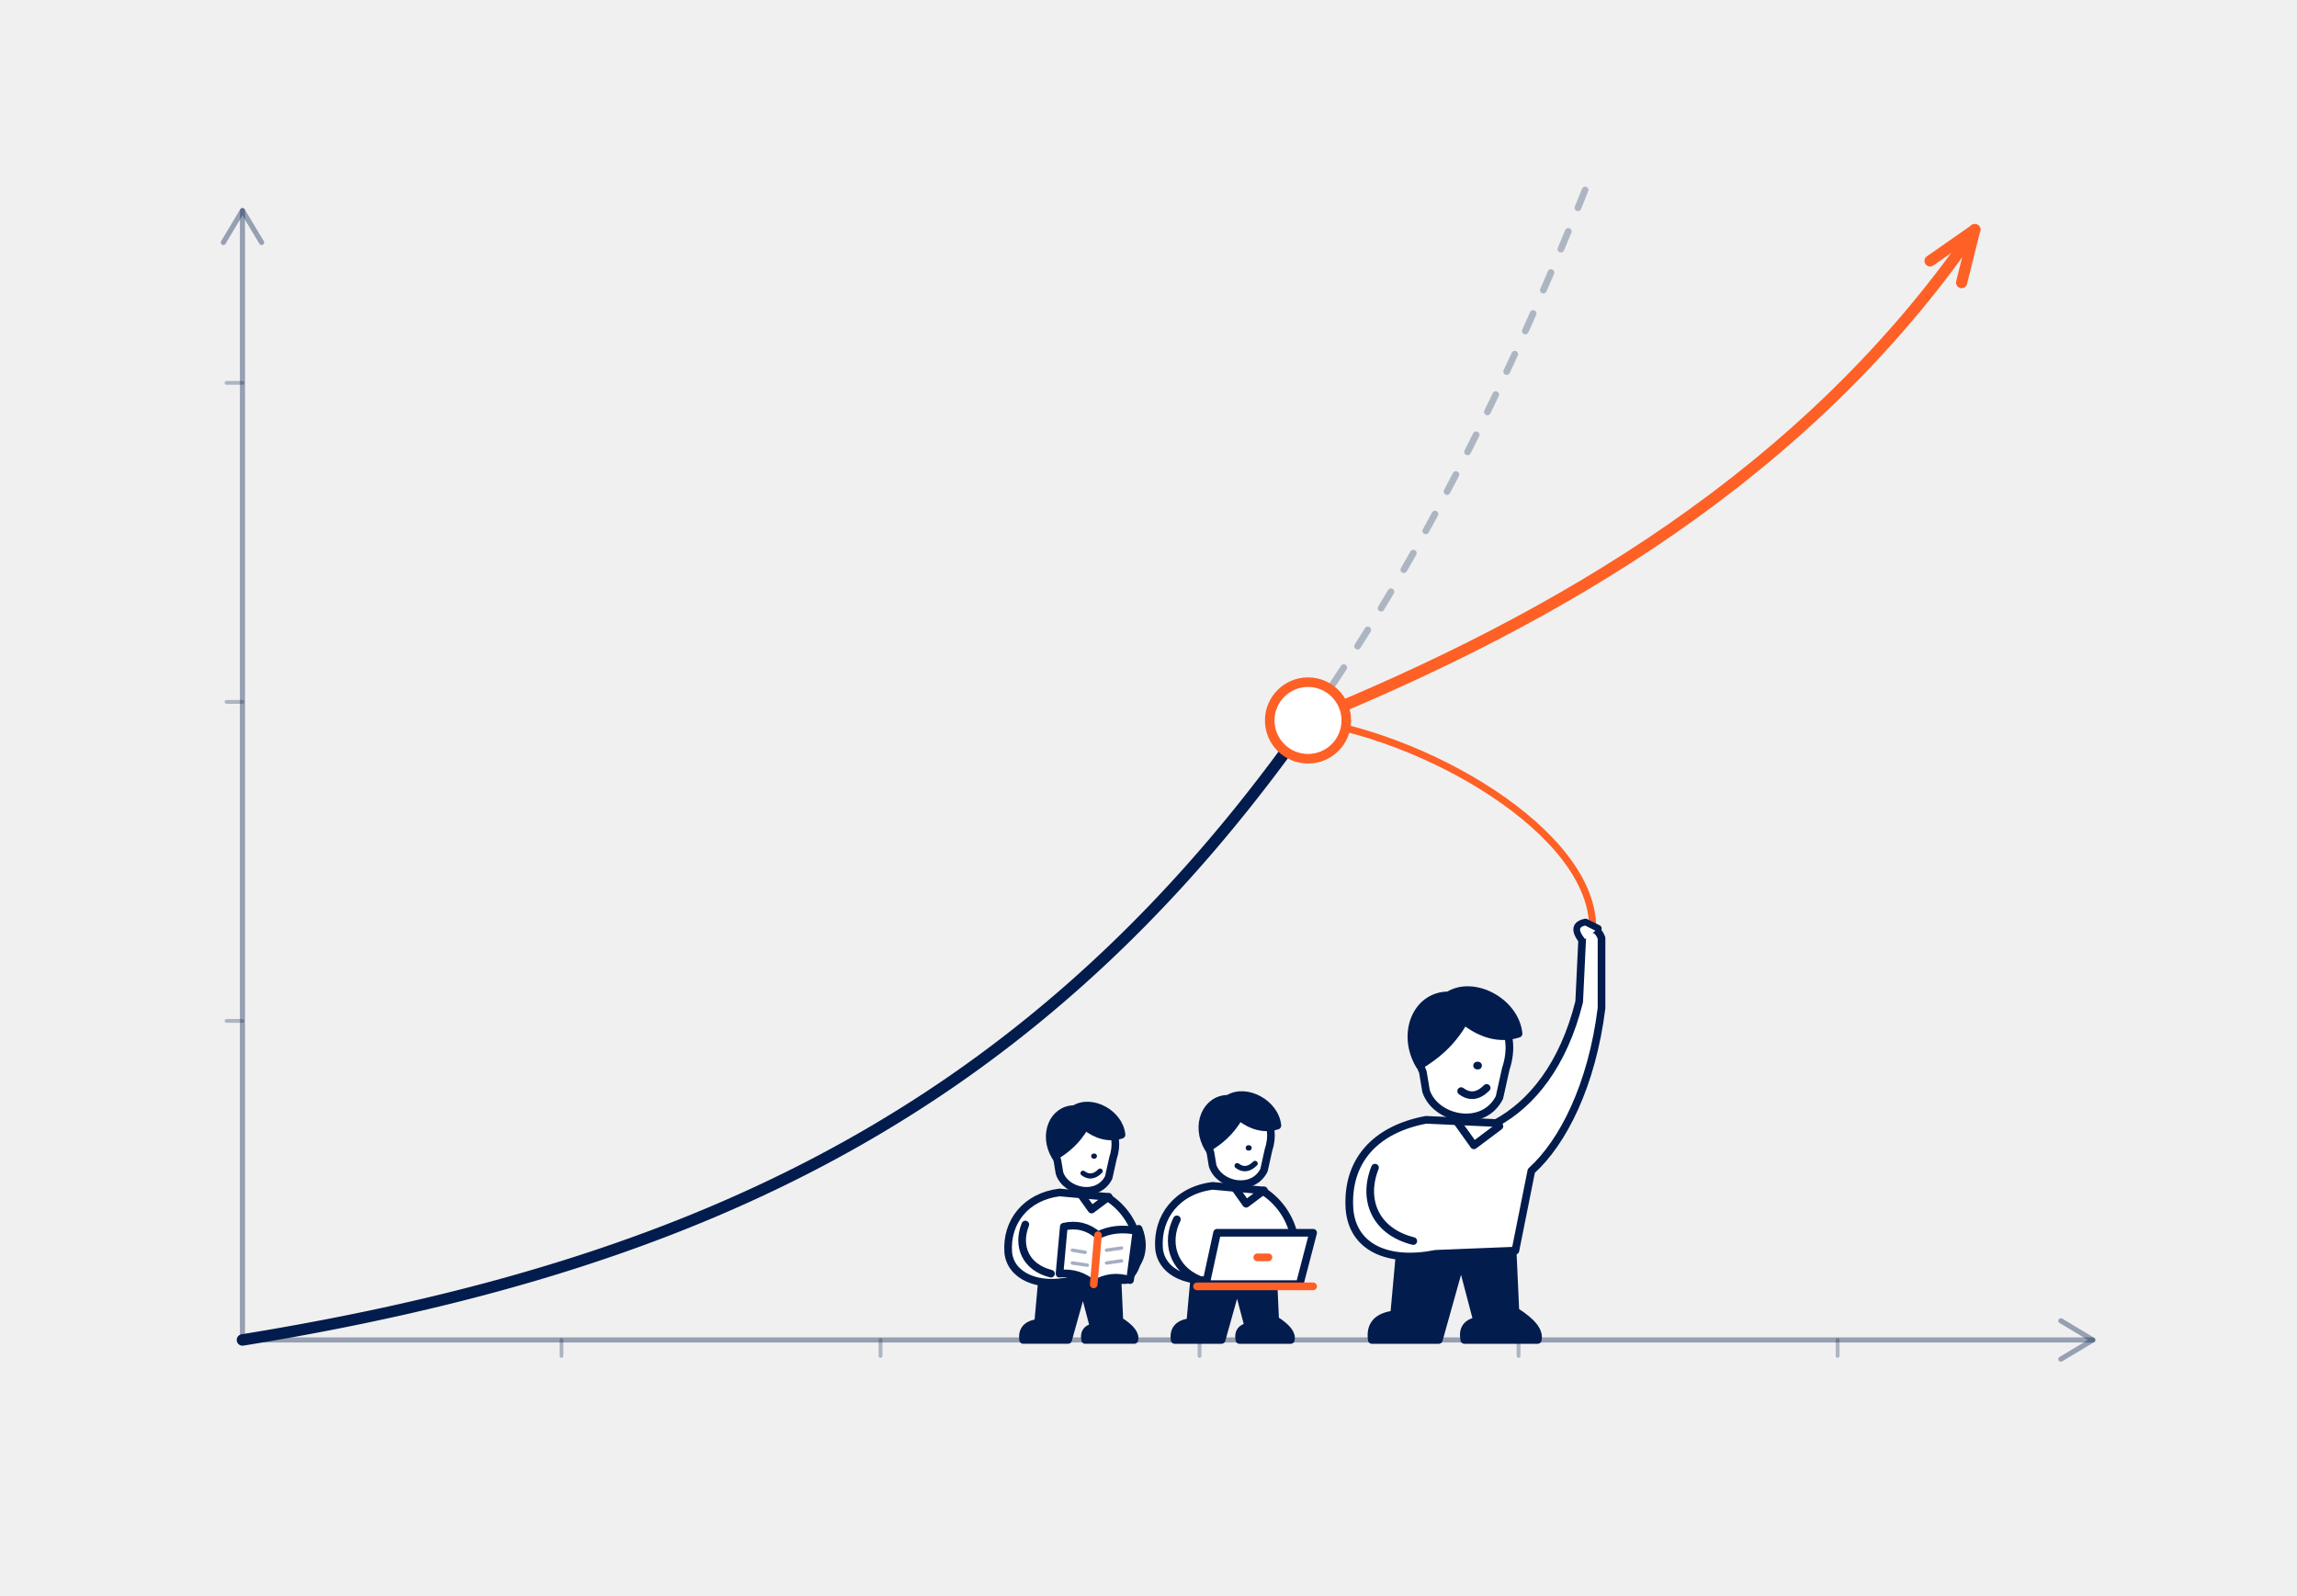
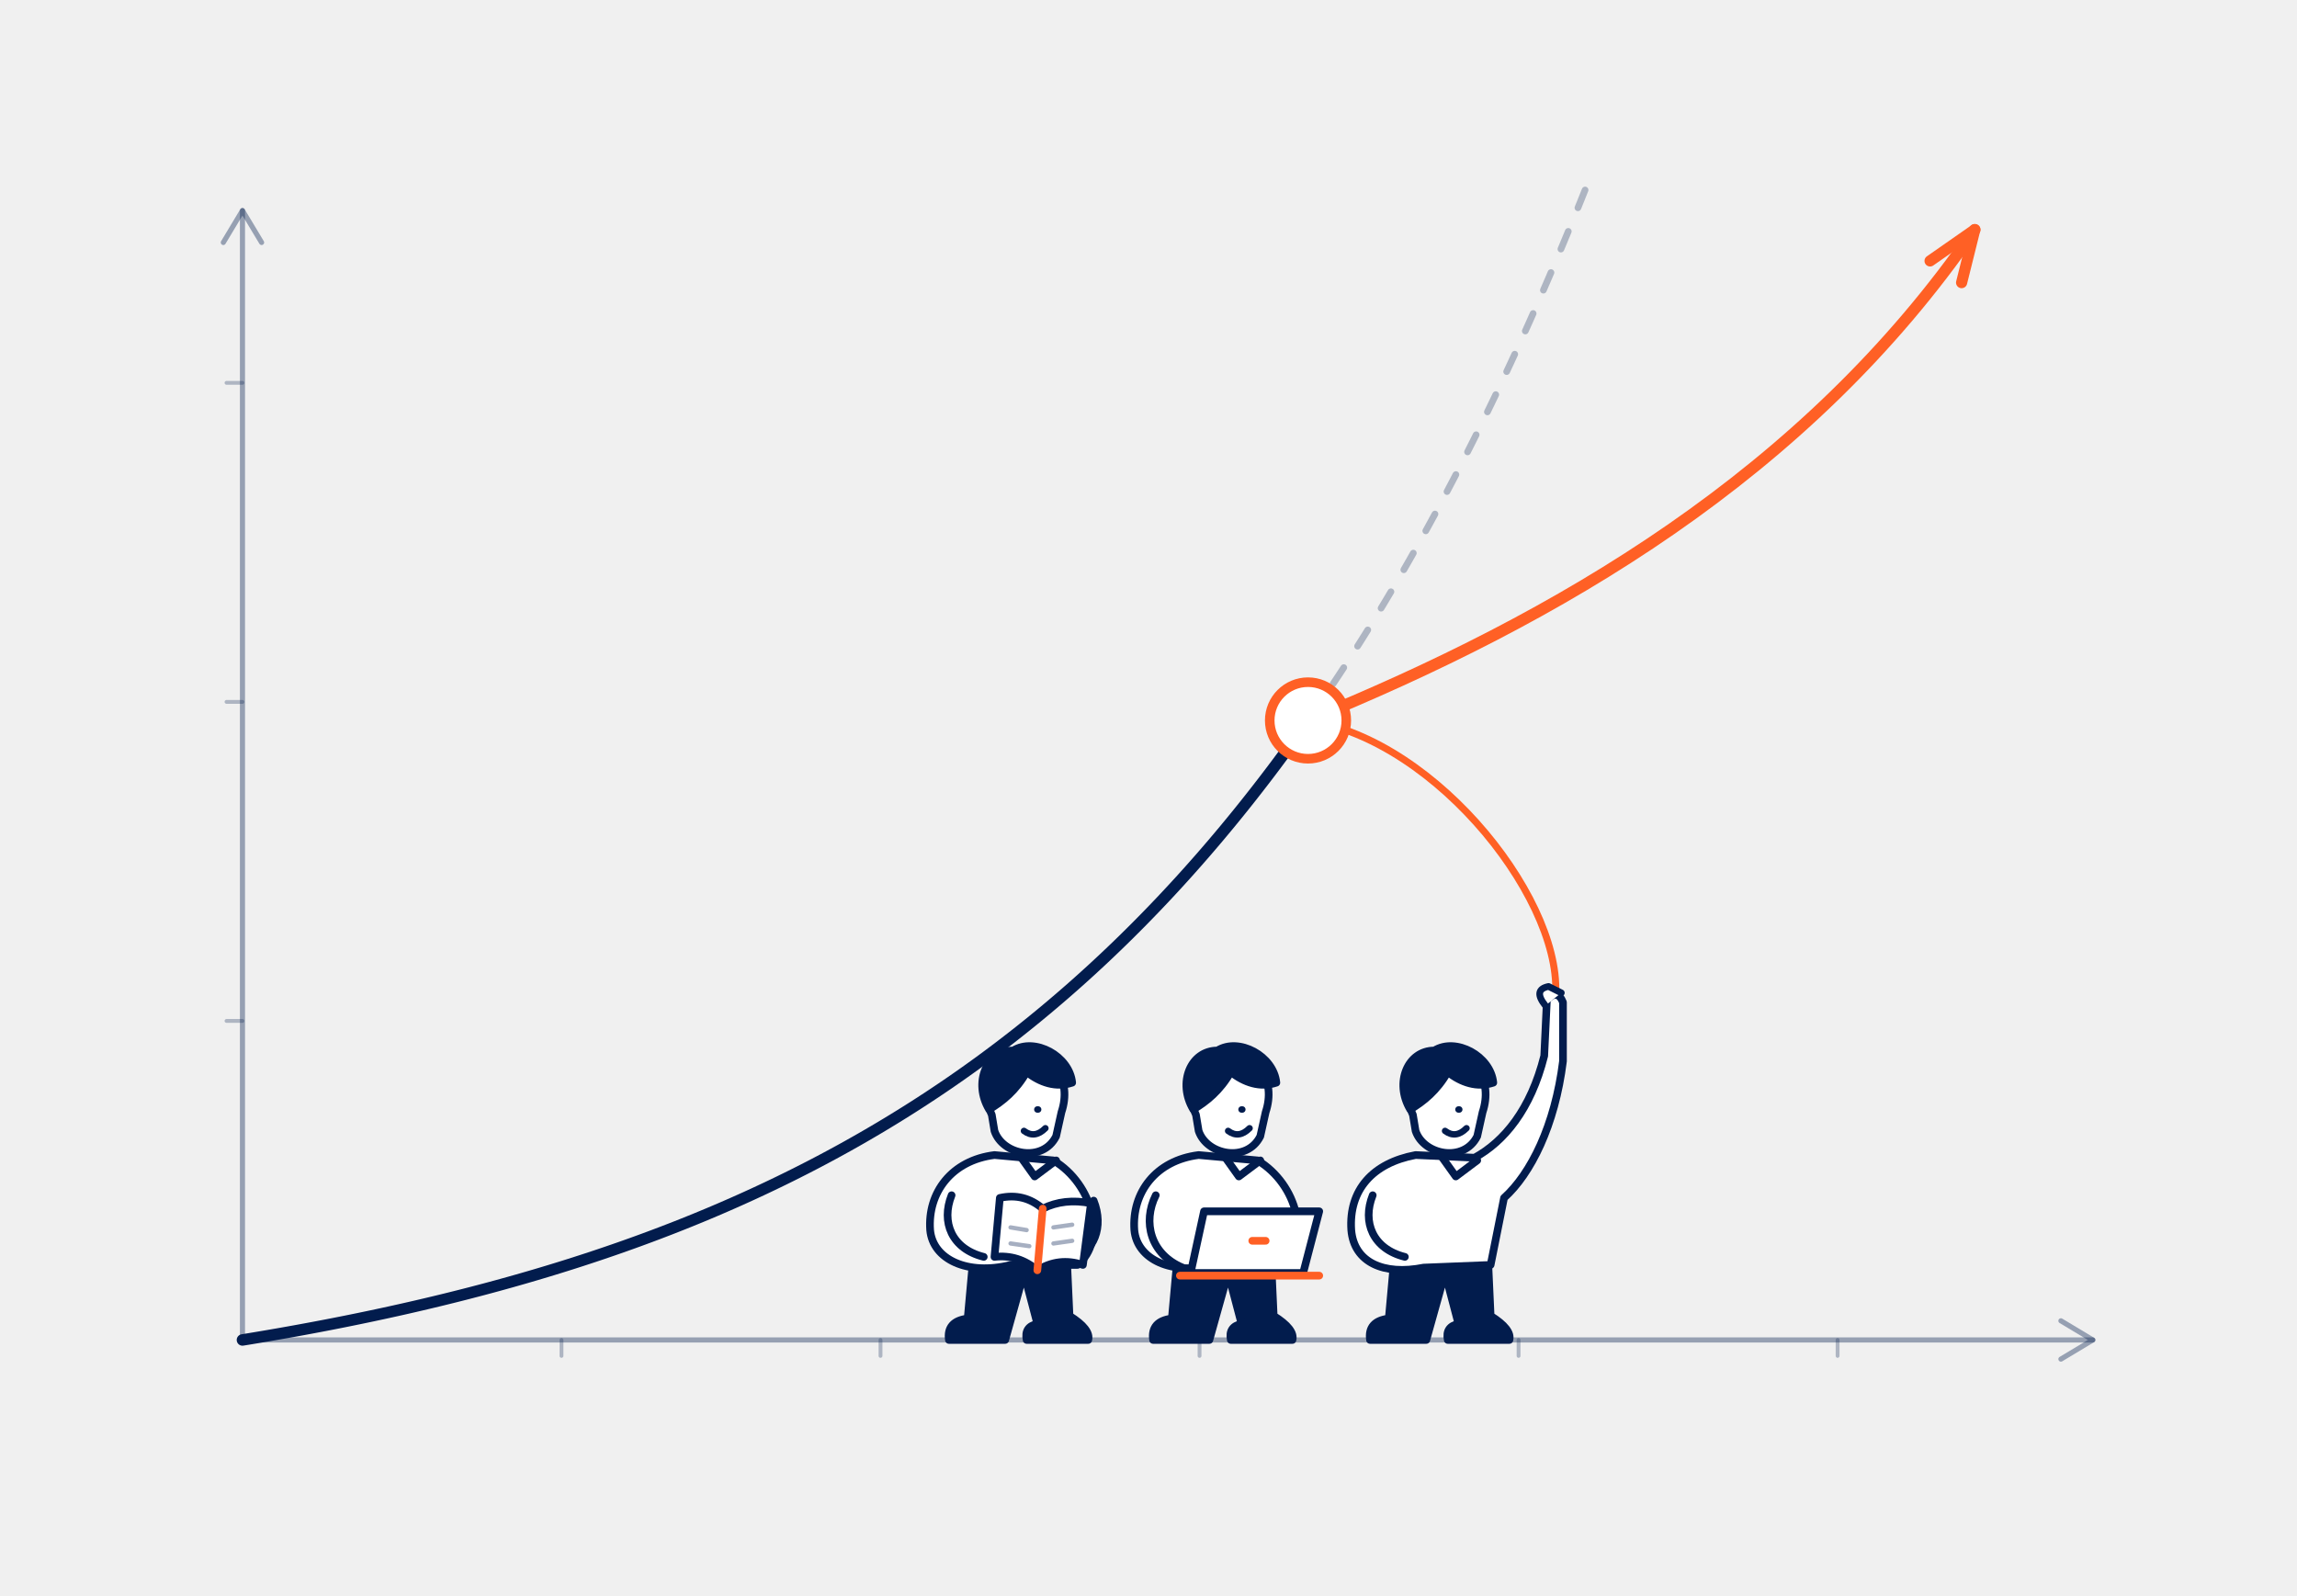
<svg xmlns="http://www.w3.org/2000/svg" width="720" height="500" viewBox="0 0 720 500" fill="none">
  <g stroke="#021C4D" stroke-width="2.4" stroke-linecap="round" stroke-linejoin="round">
    <path d="M76 66 L76 420 L656 420" stroke="#021C4D" stroke-width="1.6" opacity=".38" />
    <path d="M70 76 L76 66 L82 76 M646 414 L656 420 L646 426" stroke="#021C4D" stroke-width="1.6" opacity=".38" />
    <path d="M176 420 L176 425" stroke="#021C4D" stroke-width="1.2" opacity=".28" />
    <path d="M276 420 L276 425" stroke="#021C4D" stroke-width="1.2" opacity=".28" />
    <path d="M376 420 L376 425" stroke="#021C4D" stroke-width="1.2" opacity=".28" />
    <path d="M476 420 L476 425" stroke="#021C4D" stroke-width="1.2" opacity=".28" />
    <path d="M576 420 L576 425" stroke="#021C4D" stroke-width="1.2" opacity=".28" />
    <path d="M71 120 L76 120" stroke="#021C4D" stroke-width="1.2" opacity=".28" />
    <path d="M71 220 L76 220" stroke="#021C4D" stroke-width="1.2" opacity=".28" />
    <path d="M71 320 L76 320" stroke="#021C4D" stroke-width="1.2" opacity=".28" />
    <path d="M76 420 L78 419.673 L80 419.341 L82 419.006 L84 418.666 L86 418.321 L88 417.972 L90 417.618 L92 417.26 L94 416.897 L96 416.529 L98 416.157 L100 415.779 L102 415.397 L104 415.01 L106 414.617 L108 414.22 L110 413.817 L112 413.409 L114 412.995 L116 412.577 L118 412.152 L120 411.723 L122 411.287 L124 410.846 L126 410.399 L128 409.947 L130 409.488 L132 409.023 L134 408.552 L136 408.075 L138 407.592 L140 407.103 L142 406.607 L144 406.105 L146 405.596 L148 405.08 L150 404.558 L152 404.029 L154 403.492 L156 402.949 L158 402.399 L160 401.842 L162 401.277 L164 400.705 L166 400.125 L168 399.538 L170 398.943 L172 398.341 L174 397.73 L176 397.111 L178 396.485 L180 395.85 L182 395.207 L184 394.555 L186 393.895 L188 393.227 L190 392.549 L192 391.863 L194 391.168 L196 390.463 L198 389.75 L200 389.027 L202 388.294 L204 387.552 L206 386.801 L208 386.039 L210 385.267 L212 384.486 L214 383.694 L216 382.892 L218 382.079 L220 381.256 L222 380.422 L224 379.577 L226 378.721 L228 377.854 L230 376.975 L232 376.085 L234 375.183 L236 374.27 L238 373.344 L240 372.406 L242 371.457 L244 370.494 L246 369.519 L248 368.532 L250 367.531 L252 366.517 L254 365.491 L256 364.45 L258 363.396 L260 362.328 L262 361.247 L264 360.151 L266 359.041 L268 357.916 L270 356.776 L272 355.622 L274 354.452 L276 353.268 L278 352.067 L280 350.851 L282 349.619 L284 348.371 L286 347.107 L288 345.826 L290 344.528 L292 343.214 L294 341.882 L296 340.533 L298 339.166 L300 337.781 L302 336.378 L304 334.957 L306 333.517 L308 332.058 L310 330.58 L312 329.083 L314 327.566 L316 326.029 L318 324.473 L320 322.896 L322 321.298 L324 319.679 L326 318.039 L328 316.378 L330 314.695 L332 312.99 L334 311.263 L336 309.513 L338 307.74 L340 305.944 L342 304.125 L344 302.281 L346 300.414 L348 298.522 L350 296.605 L352 294.663 L354 292.696 L356 290.704 L358 288.685 L360 286.639 L362 284.567 L364 282.468 L366 280.341 L368 278.187 L370 276.004 L372 273.793 L374 271.552 L376 269.283 L378 266.984 L380 264.654 L382 262.295 L384 259.904 L386 257.482 L388 255.028 L390 252.542 L392 250.024 L394 247.473 L396 244.888 L398 242.27 L400 239.617 L402 236.93 L404 234.207 L406 231.449 L408 228.655 L410 225.824" stroke="#021C4D" stroke-width="3.6" />
    <path d="M410 225.824 L411.988 222.973 L413.976 220.086 L415.964 217.161 L417.952 214.198 L419.94 211.196 L421.928 208.155 L423.916 205.075 L425.904 201.955 L427.891 198.794 L429.879 195.592 L431.867 192.348 L433.855 189.062 L435.843 185.734 L437.831 182.362 L439.819 178.946 L441.807 175.486 L443.795 171.981 L445.783 168.43 L447.771 164.833 L449.759 161.189 L451.747 157.498 L453.735 153.759 L455.723 149.971 L457.71 146.135 L459.698 142.248 L461.686 138.31 L463.674 134.322 L465.662 130.281 L467.65 126.188 L469.638 122.042 L471.626 117.842 L473.614 113.587 L475.602 109.277 L477.59 104.91 L479.578 100.487 L481.566 96.007 L483.553 91.468 L485.541 86.87 L487.529 82.213 L489.517 77.494 L491.505 72.715 L493.493 67.873 L495.481 62.968 L497.469 58" stroke="#021C4D" stroke-width="2.1" opacity=".28" stroke-dasharray="6 8" />
    <path d="M410 225.824 C488 194 566 149 619 72" stroke="#FF6025" stroke-width="3.6" />
    <path d="M614.871 88.582 L619 72 L604.986 81.778" stroke="#FF6025" stroke-width="3.5" />
-     <path d="M499.0 294.0 C503.0 264.0 451 232 410 225.824" stroke="#FF6025" stroke-width="2.2" />
-     <g transform="translate(310 346.3) scale(0.67)" stroke-width="3.58">
+     <path d="M487.4 314.2 C491.4 284.2 451 232 410 225.824" stroke="#FF6025" stroke-width="2.2" />
+     <g transform="translate(284 327.6) scale(0.84)" stroke-width="2.86">
      <path d="M25 80 L23 102 Q15 103 16 110 L37 110 L44 85 L49 104 Q44 105 45 110 L68 110 Q69 106 61 101 L60 79Z" fill="#021C4D" />
      <path d="M33 41 C17 43 8 55 9 69 C10 80 23 86 39 82 L64 82 C75 73 70 52 55 43Z" fill="white" />
      <path d="M43 42 L48 49 L56 43" />
      <path d="M17 56 C13 66 17 76 29 79" />
      <path d="M70 58 C74 68 70 77 62 80" />
      <path d="M32 26 C27 15 32 4 43 4 C55 3 62 13 58 25 L56 34 C51 44 36 41 33 32Z" fill="white" />
      <path d="M31 24 C25 14 30 2 40 2 C48 -3 61 4 62 14 C56 16 50 14 45 10 C41 17 36 21 31 24Z" fill="#021C4D" />
      <path d="M49 24h.3 M52 31 Q48 35 44 32" stroke-width="2.4" />
      <path d="M35 57 Q44 55 51 61 Q59 57 69 59 L66 82 Q57 79 49 84 Q42 78 33 79Z" fill="white" />
      <path d="M51 61 L49 84" stroke="#FF6025" />
      <path d="M39 68 L45 69 M39 74 L46 75 M55 68 L62 67 M55 74 L62 73" stroke-opacity=".35" stroke-width="1.6" />
    </g>
-     <g transform="translate(357 343) scale(0.7)" stroke-width="3.43">
+     <g transform="translate(348 327.6) scale(0.84)" stroke-width="2.86">
      <path d="M25 80 L23 102 Q15 103 16 110 L37 110 L44 85 L49 104 Q44 105 45 110 L68 110 Q69 106 61 101 L60 79Z" fill="#021C4D" />
      <path d="M33 41 C17 43 8 55 9 69 C10 80 23 86 39 82 L64 82 C75 73 70 52 55 43Z" fill="white" />
      <path d="M43 42 L48 49 L56 43" />
      <path d="M17 56 C12 66 15 78 27 83" />
      <path d="M32 26 C27 15 32 4 43 4 C55 3 62 13 58 25 L56 34 C51 44 36 41 33 32Z" fill="white" />
      <path d="M31 24 C25 14 30 2 40 2 C48 -3 61 4 62 14 C56 16 50 14 45 10 C41 17 36 21 31 24Z" fill="#021C4D" />
      <path d="M49 24h.3 M52 31 Q48 35 44 32" stroke-width="2.4" />
      <path d="M35 62 L78 62 L72 85 L30 85Z" fill="white" />
      <path d="M26 86 L78 86 M53 73 L58 73" stroke="#FF6025" />
    </g>
-     <g transform="translate(414 310) scale(1)" stroke-width="2.40">
+     <g transform="translate(416 327.6) scale(0.84)" stroke-width="2.86">
      <path d="M25 80 L23 102 Q15 103 16 110 L37 110 L44 85 L49 104 Q44 105 45 110 L68 110 Q69 106 61 101 L60 79Z" fill="#021C4D" />
      <path d="M33 41 C17 44 8 54 9 69 C10 81 21 86 36 83 L61 82 L66 57 C76 48 85 30 88 6 L88 -16 Q86 -21 82 -17 L81 4 C76 24 66 36 55 42Z" fill="white" />
      <path d="M43 42 L48 49 L56 43" />
      <path d="M17 56 C13 66 17 76 29 79" />
      <path d="M32 26 C27 15 32 4 43 4 C55 3 62 13 58 25 L56 34 C51 44 36 41 33 32Z" fill="white" />
      <path d="M31 24 C25 14 30 2 40 2 C48 -3 61 4 62 14 C56 16 50 14 45 10 C41 17 36 21 31 24Z" fill="#021C4D" />
      <path d="M49 24h.3 M52 31 Q48 35 44 32" stroke-width="2.4" />
    </g>
-     <path d="M496.0 295.0 Q492.0 290.0 497.0 289.0 L501.0 291.0" stroke-width="2.1" fill="white" />
+     <path d="M484.4 315.2 Q480.4 310.2 485.4 309.2 L489.4 311.2" stroke-width="2.1" fill="white" />
    <circle cx="410" cy="225.824" r="12" fill="white" stroke="#FF6025" stroke-width="3" />
  </g>
</svg>
